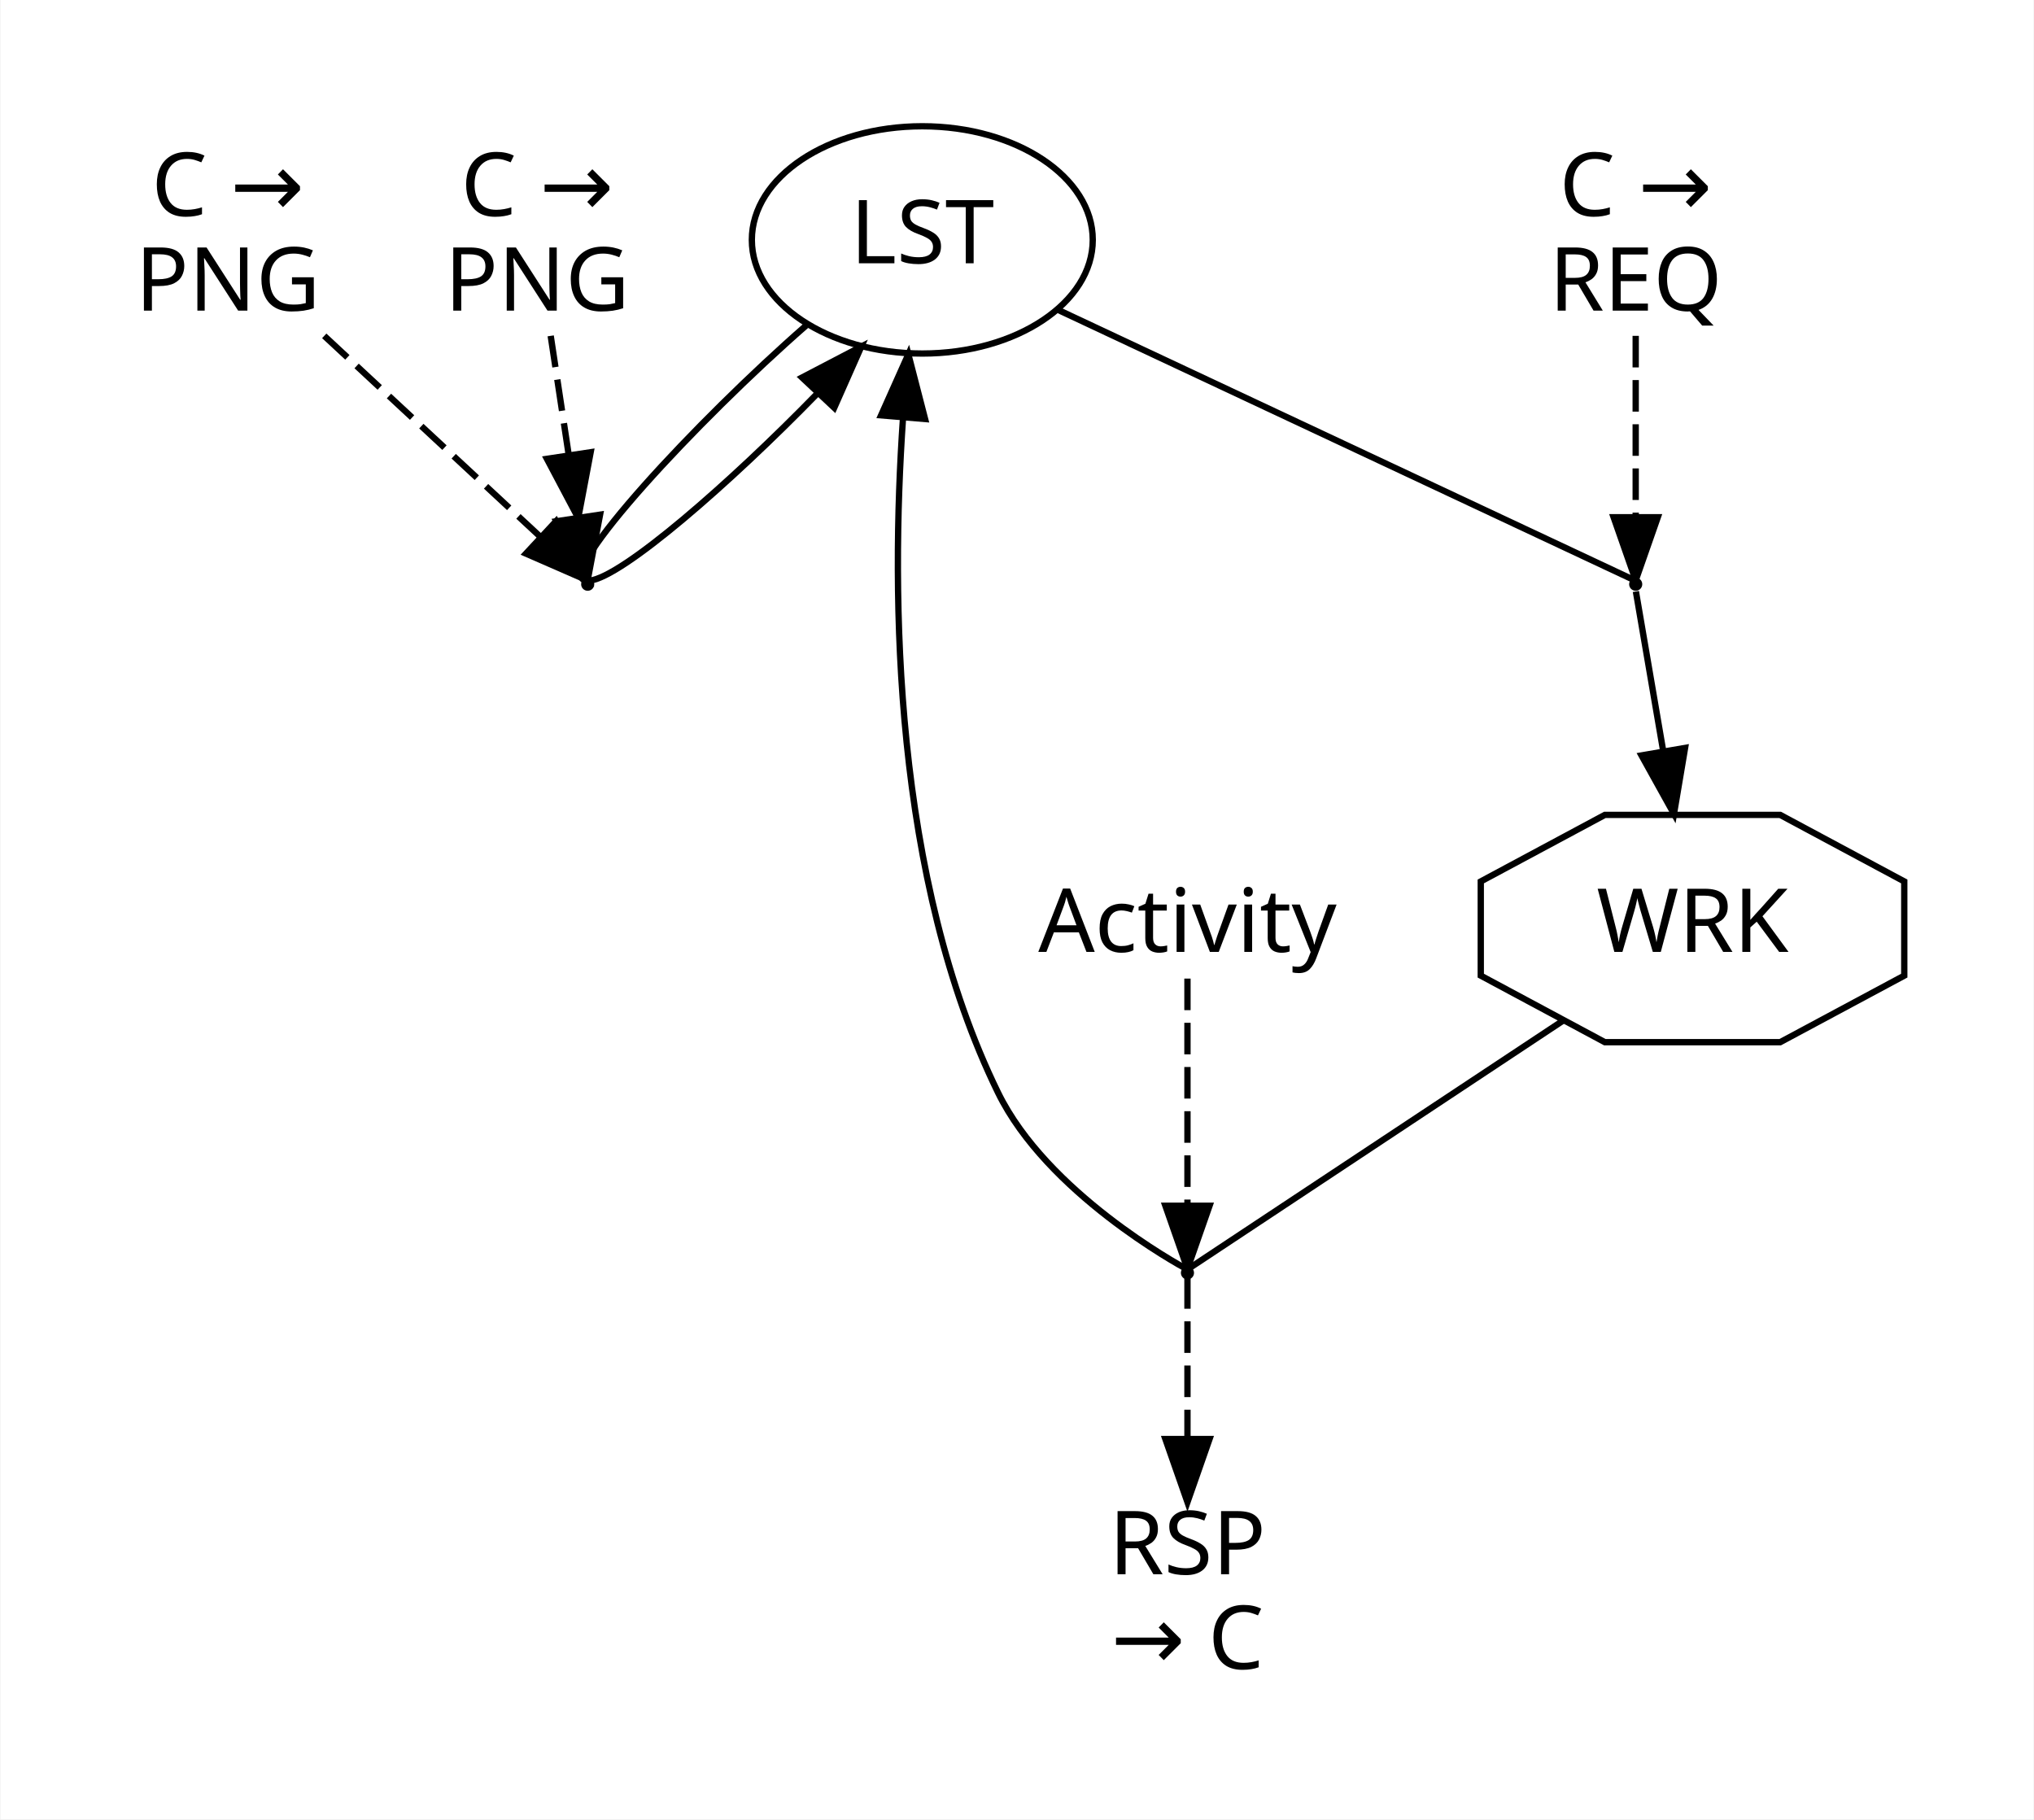
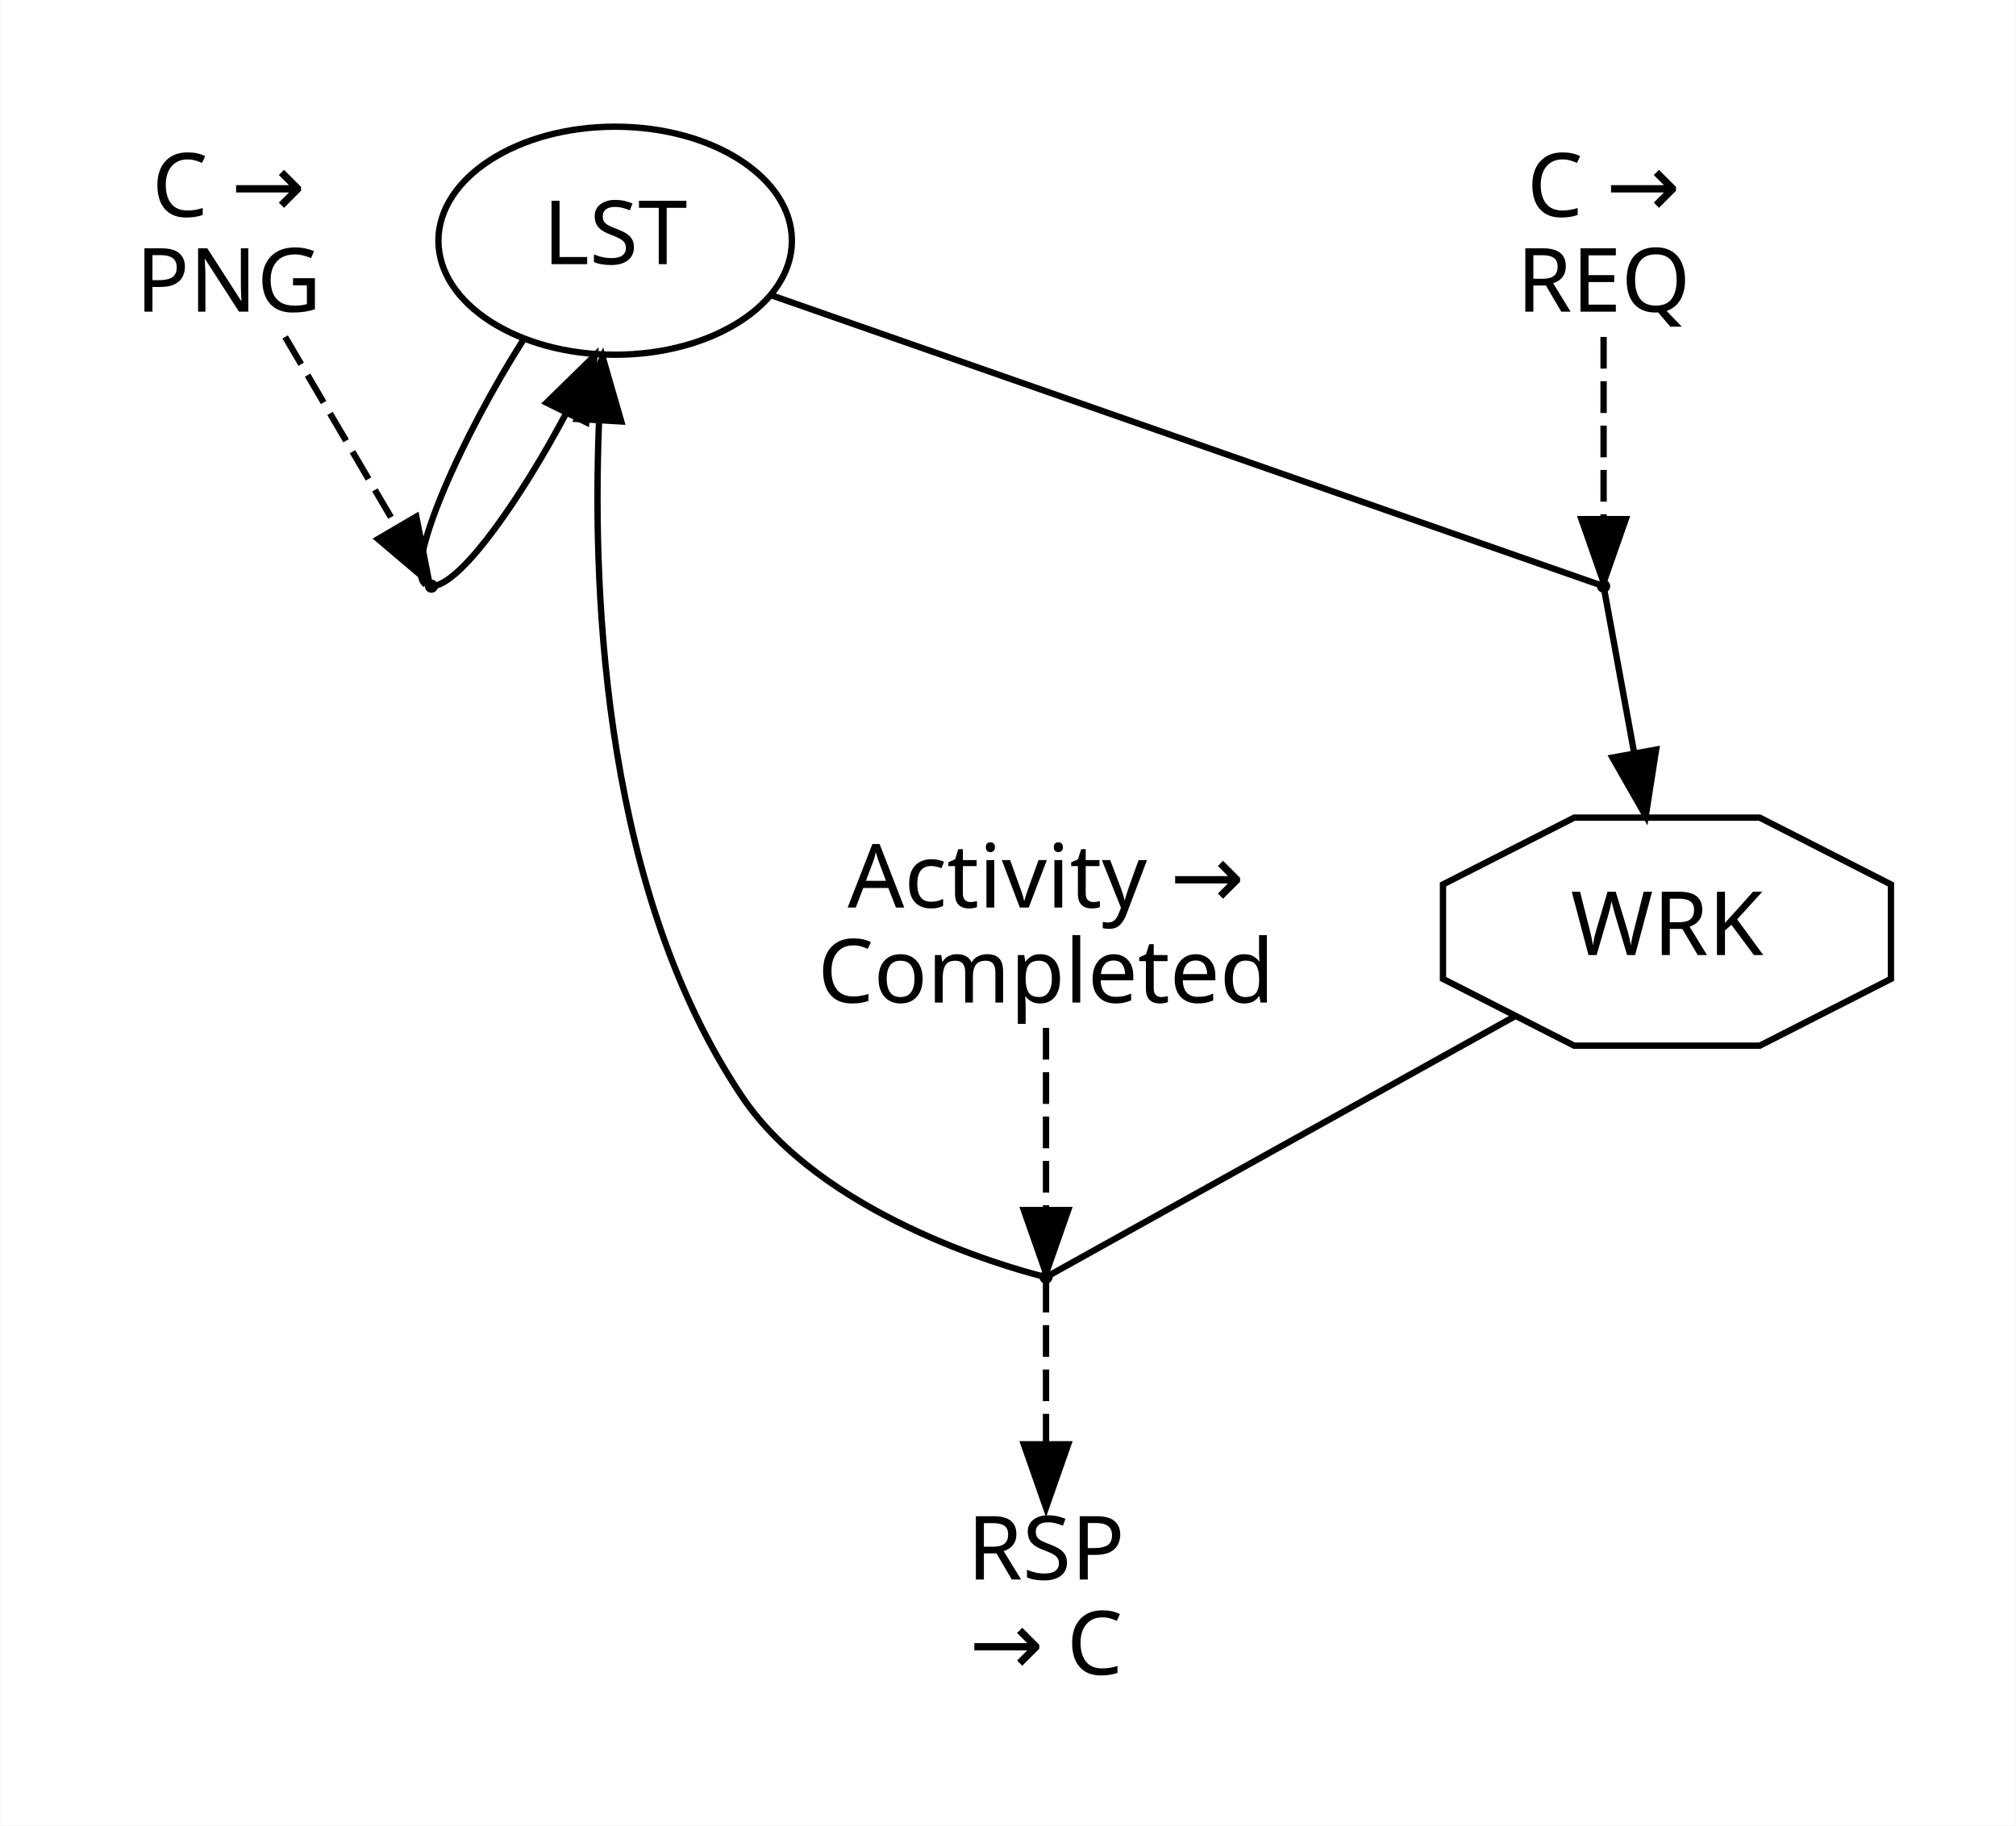
- <svg xmlns="http://www.w3.org/2000/svg" width="322pt" height="288pt" viewBox="0.00 0.00 322.00 288.16">
+ <svg xmlns="http://www.w3.org/2000/svg" width="318pt" height="288pt" viewBox="0.00 0.00 318.00 288.16">
  <g id="graph0" class="graph" transform="scale(1 1) rotate(0) translate(4 284.16)">
-     <polygon fill="white" stroke="transparent" points="-4,4 -4,-284.16 318,-284.16 318,4 -4,4" />
+     <polygon fill="#ffffff" stroke="transparent" points="-4,4 -4,-284.16 314,-284.16 314,4 -4,4" />
    <g id="clust1" class="cluster">
-       <polygon fill="none" stroke="white" points="8,-183.08 8,-272.16 177,-272.16 177,-183.08 8,-183.08" />
+       <polygon fill="none" stroke="#ffffff" points="8,-183.08 8,-272.16 129,-272.16 129,-183.08 8,-183.08" />
    </g>
    <g id="clust2" class="cluster">
-       <polygon fill="none" stroke="white" points="222,-111.08 222,-269.16 306,-269.16 306,-111.08 222,-111.08" />
+       <polygon fill="none" stroke="#ffffff" points="216,-111.08 216,-269.16 302,-269.16 302,-111.08 216,-111.08" />
    </g>
    <g id="clust3" class="cluster">
-       <polygon fill="none" stroke="white" points="154,-8 154,-152.58 214,-152.58 214,-8 154,-8" />
+       <polygon fill="none" stroke="#ffffff" points="114,-8 114,-160.08 208,-160.08 208,-8 114,-8" />
    </g>
    <g id="node1" class="node">
-       <ellipse fill="none" stroke="black" cx="142" cy="-246.16" rx="27" ry="18" />
-       <text text-anchor="middle" x="142" y="-242.46" font-family="sans-serif" font-size="14.00">LST</text>
+       <ellipse fill="none" stroke="#000000" cx="93" cy="-246.16" rx="27.895" ry="18" />
+       <text text-anchor="middle" x="93" y="-242.46" font-family="sans-serif" font-size="14.00" fill="#000000">LST</text>
    </g>
    <g id="node2" class="node">
-       <ellipse fill="black" stroke="black" cx="89" cy="-191.62" rx="0.54" ry="0.54" />
+       <ellipse fill="#000000" stroke="#000000" cx="64" cy="-191.62" rx=".54" ry=".54" />
    </g>
    <g id="edge1" class="edge">
-       <path fill="none" stroke="black" d="M123.6,-232.6C106.23,-217.42 84.27,-193.7 88.51,-192.23" />
+       <path fill="none" stroke="#000000" d="M78.612,-230.677C68.95,-215.56 59.432,-194.46 63.089,-191.881" />
+     </g>
+     <g id="node5" class="node">
+       <ellipse fill="#000000" stroke="#000000" cx="249" cy="-191.62" rx=".54" ry=".54" />
+     </g>
+     <g id="edge4" class="edge">
+       <path fill="none" stroke="#000000" d="M117.719,-237.518C159.644,-222.86 240.911,-194.448 248.438,-191.816" />
+     </g>
+     <g id="edge2" class="edge">
+       <path fill="none" stroke="#000000" d="M64.539,-191.679C69.198,-192.66 78.174,-205.628 85.13,-218.664" />
+       <polygon fill="#000000" stroke="#000000" points="82.176,-220.587 89.747,-227.999 88.451,-217.484 82.176,-220.587" />
+     </g>
+     <g id="node3" class="node">
+       <text text-anchor="middle" x="32" y="-249.96" font-family="sans-serif" font-size="14.00" fill="#000000">C →</text>
+       <text text-anchor="middle" x="32" y="-234.96" font-family="sans-serif" font-size="14.00" fill="#000000">PNG</text>
+     </g>
+     <g id="edge3" class="edge">
+       <path fill="none" stroke="#000000" stroke-dasharray="5,2" d="M40.914,-230.968C46.545,-221.37 53.644,-209.271 58.473,-201.041" />
+       <polygon fill="#000000" stroke="#000000" points="61.614,-202.603 63.656,-192.207 55.576,-199.061 61.614,-202.603" />
+     </g>
+     <g id="node4" class="node">
+       <polygon fill="none" stroke="#000000" points="294.35,-129.624 294.35,-144.536 273.642,-155.08 244.357,-155.08 223.65,-144.536 223.65,-129.624 244.357,-119.08 273.642,-119.08 294.35,-129.624" />
+       <text text-anchor="middle" x="259" y="-133.38" font-family="sans-serif" font-size="14.00" fill="#000000">WRK</text>
+     </g>
+     <g id="node7" class="node">
+       <ellipse fill="#000000" stroke="#000000" cx="161" cy="-82.54" rx=".54" ry=".54" />
+     </g>
+     <g id="edge7" class="edge">
+       <path fill="none" stroke="#000000" d="M235.026,-123.738C207.827,-108.601 166.564,-85.637 161.513,-82.825" />
+     </g>
+     <g id="edge5" class="edge">
+       <path fill="none" stroke="#000000" d="M249.112,-191.007C249.61,-188.292 251.688,-176.962 253.81,-165.384" />
+       <polygon fill="#000000" stroke="#000000" points="257.288,-165.822 255.649,-155.355 250.403,-164.56 257.288,-165.822" />
    </g>
    <g id="node6" class="node">
-       <ellipse fill="black" stroke="black" cx="255" cy="-191.62" rx="0.54" ry="0.54" />
+       <text text-anchor="middle" x="249" y="-249.96" font-family="sans-serif" font-size="14.00" fill="#000000">C →</text>
+       <text text-anchor="middle" x="249" y="-234.96" font-family="sans-serif" font-size="14.00" fill="#000000">REQ</text>
    </g>
-     <g id="edge5" class="edge">
-       <path fill="none" stroke="black" d="M163.52,-235.07C195.28,-220.17 251.36,-193.87 254.83,-192.24" />
+     <g id="edge6" class="edge">
+       <path fill="none" stroke="#000000" stroke-dasharray="5,2" d="M249,-230.968C249,-221.827 249,-210.418 249,-202.242" />
+       <polygon fill="#000000" stroke="#000000" points="252.5,-202.207 249,-192.207 245.5,-202.207 252.5,-202.207" />
    </g>
-     <g id="edge2" class="edge">
-       <path fill="none" stroke="black" d="M89.28,-192.18C94.5,-192.73 111.73,-207.81 125.29,-221.74" />
-       <polygon fill="black" stroke="black" points="122.95,-224.36 132.34,-229.26 128.05,-219.57 122.95,-224.36" />
+     <g id="edge8" class="edge">
+       <path fill="none" stroke="#000000" d="M160.144,-82.753C154.771,-84.138 125.527,-92.398 113,-111.08 91.692,-142.857 89.301,-188.251 90.445,-217.465" />
+       <polygon fill="#000000" stroke="#000000" points="86.97,-218.019 91.024,-227.808 93.959,-217.628 86.97,-218.019" />
    </g>
-     <g id="node3" class="node">
-       <text text-anchor="middle" x="81" y="-249.96" font-family="sans-serif" font-size="14.00">C →</text>
-       <text text-anchor="middle" x="81" y="-234.96" font-family="sans-serif" font-size="14.00">PNG</text>
+     <g id="node9" class="node">
+       <text text-anchor="middle" x="161" y="-34.8" font-family="sans-serif" font-size="14.00" fill="#000000">RSP</text>
+       <text text-anchor="middle" x="161" y="-19.8" font-family="sans-serif" font-size="14.00" fill="#000000">→ C</text>
    </g>
-     <g id="edge3" class="edge">
-       <path fill="none" stroke="black" stroke-dasharray="5,2" d="M83.14,-230.96C84,-225.25 85.01,-218.57 85.95,-212.38" />
-       <polygon fill="black" stroke="black" points="90.96,-202.64 88.99,-192.23 84.04,-201.59 90.96,-202.64" />
-       <polygon fill="black" stroke="black" points="89.47,-212.53 87.5,-202.11 82.54,-211.48 89.47,-212.53" />
-     </g>
-     <g id="node4" class="node">
-       <text text-anchor="middle" x="32" y="-249.96" font-family="sans-serif" font-size="14.00">C →</text>
-       <text text-anchor="middle" x="32" y="-234.96" font-family="sans-serif" font-size="14.00">PNG</text>
-     </g>
-     <g id="edge4" class="edge">
-       <path fill="none" stroke="black" stroke-dasharray="5,2" d="M47.27,-230.96C58.26,-220.74 72.62,-207.39 81.31,-199.31" />
-       <polygon fill="black" stroke="black" points="83.99,-201.6 88.93,-192.23 79.22,-196.47 83.99,-201.6" />
-     </g>
-     <g id="node5" class="node">
-       <polygon fill="none" stroke="black" points="297.54,-129.62 297.54,-144.54 277.89,-155.08 250.11,-155.08 230.46,-144.54 230.46,-129.62 250.11,-119.08 277.89,-119.08 297.54,-129.62" />
-       <text text-anchor="middle" x="264" y="-133.38" font-family="sans-serif" font-size="14.00">WRK</text>
+     <g id="edge10" class="edge">
+       <path fill="none" stroke="#000000" stroke-dasharray="5,2" d="M161,-81.961C161,-79.285 161,-67.76 161,-56.345" />
+       <polygon fill="#000000" stroke="#000000" points="164.5,-56.15 161,-46.15 157.5,-56.15 164.5,-56.15" />
    </g>
    <g id="node8" class="node">
-       <ellipse fill="black" stroke="black" cx="184" cy="-82.54" rx="0.54" ry="0.54" />
-     </g>
-     <g id="edge8" class="edge">
-       <path fill="none" stroke="black" d="M243.4,-122.43C220.44,-107.22 186.22,-84.55 184.1,-83.15" />
-     </g>
-     <g id="edge6" class="edge">
-       <path fill="none" stroke="black" d="M255.03,-190.47C255.28,-189.01 257.3,-177.21 259.36,-165.18" />
-       <polygon fill="black" stroke="black" points="262.82,-165.69 261.06,-155.24 255.92,-164.5 262.82,-165.69" />
-     </g>
-     <g id="node7" class="node">
-       <text text-anchor="middle" x="255" y="-249.96" font-family="sans-serif" font-size="14.00">C →</text>
-       <text text-anchor="middle" x="255" y="-234.96" font-family="sans-serif" font-size="14.00">REQ</text>
-     </g>
-     <g id="edge7" class="edge">
-       <path fill="none" stroke="black" stroke-dasharray="5,2" d="M255,-230.96C255,-221.93 255,-210.45 255,-202.33" />
-       <polygon fill="black" stroke="black" points="258.5,-202.23 255,-192.23 251.5,-202.23 258.5,-202.23" />
+       <text text-anchor="middle" x="161" y="-140.88" font-family="sans-serif" font-size="14.00" fill="#000000">Activity →</text>
+       <text text-anchor="middle" x="161" y="-125.88" font-family="sans-serif" font-size="14.00" fill="#000000">Completed</text>
    </g>
    <g id="edge9" class="edge">
-       <path fill="none" stroke="black" d="M183.94,-83.11C182.64,-83.81 161.76,-95.21 154,-111.08 137.42,-145 136.99,-189.51 138.93,-217.73" />
-       <polygon fill="black" stroke="black" points="135.47,-218.37 139.79,-228.04 142.44,-217.79 135.47,-218.37" />
-     </g>
-     <g id="node10" class="node">
-       <text text-anchor="middle" x="184" y="-34.8" font-family="sans-serif" font-size="14.00">RSP</text>
-       <text text-anchor="middle" x="184" y="-19.8" font-family="sans-serif" font-size="14.00">→ C</text>
-     </g>
-     <g id="edge11" class="edge">
-       <path fill="none" stroke="black" stroke-dasharray="5,2" d="M184,-81.86C184,-80.41 184,-68.3 184,-56.38" />
-       <polygon fill="black" stroke="black" points="187.5,-56.22 184,-46.22 180.5,-56.22 187.5,-56.22" />
-     </g>
-     <g id="node9" class="node">
-       <text text-anchor="middle" x="184" y="-133.38" font-family="sans-serif" font-size="14.00">Activity</text>
-     </g>
-     <g id="edge10" class="edge">
-       <path fill="none" stroke="black" stroke-dasharray="5,2" d="M184,-129.15C184,-120.02 184,-103.88 184,-93.33" />
-       <polygon fill="black" stroke="black" points="187.5,-93.17 184,-83.17 180.5,-93.17 187.5,-93.17" />
+       <path fill="none" stroke="#000000" stroke-dasharray="5,2" d="M161,-121.888C161,-112.747 161,-101.338 161,-93.162" />
+       <polygon fill="#000000" stroke="#000000" points="164.5,-93.127 161,-83.127 157.5,-93.127 164.5,-93.127" />
    </g>
  </g>
</svg>
